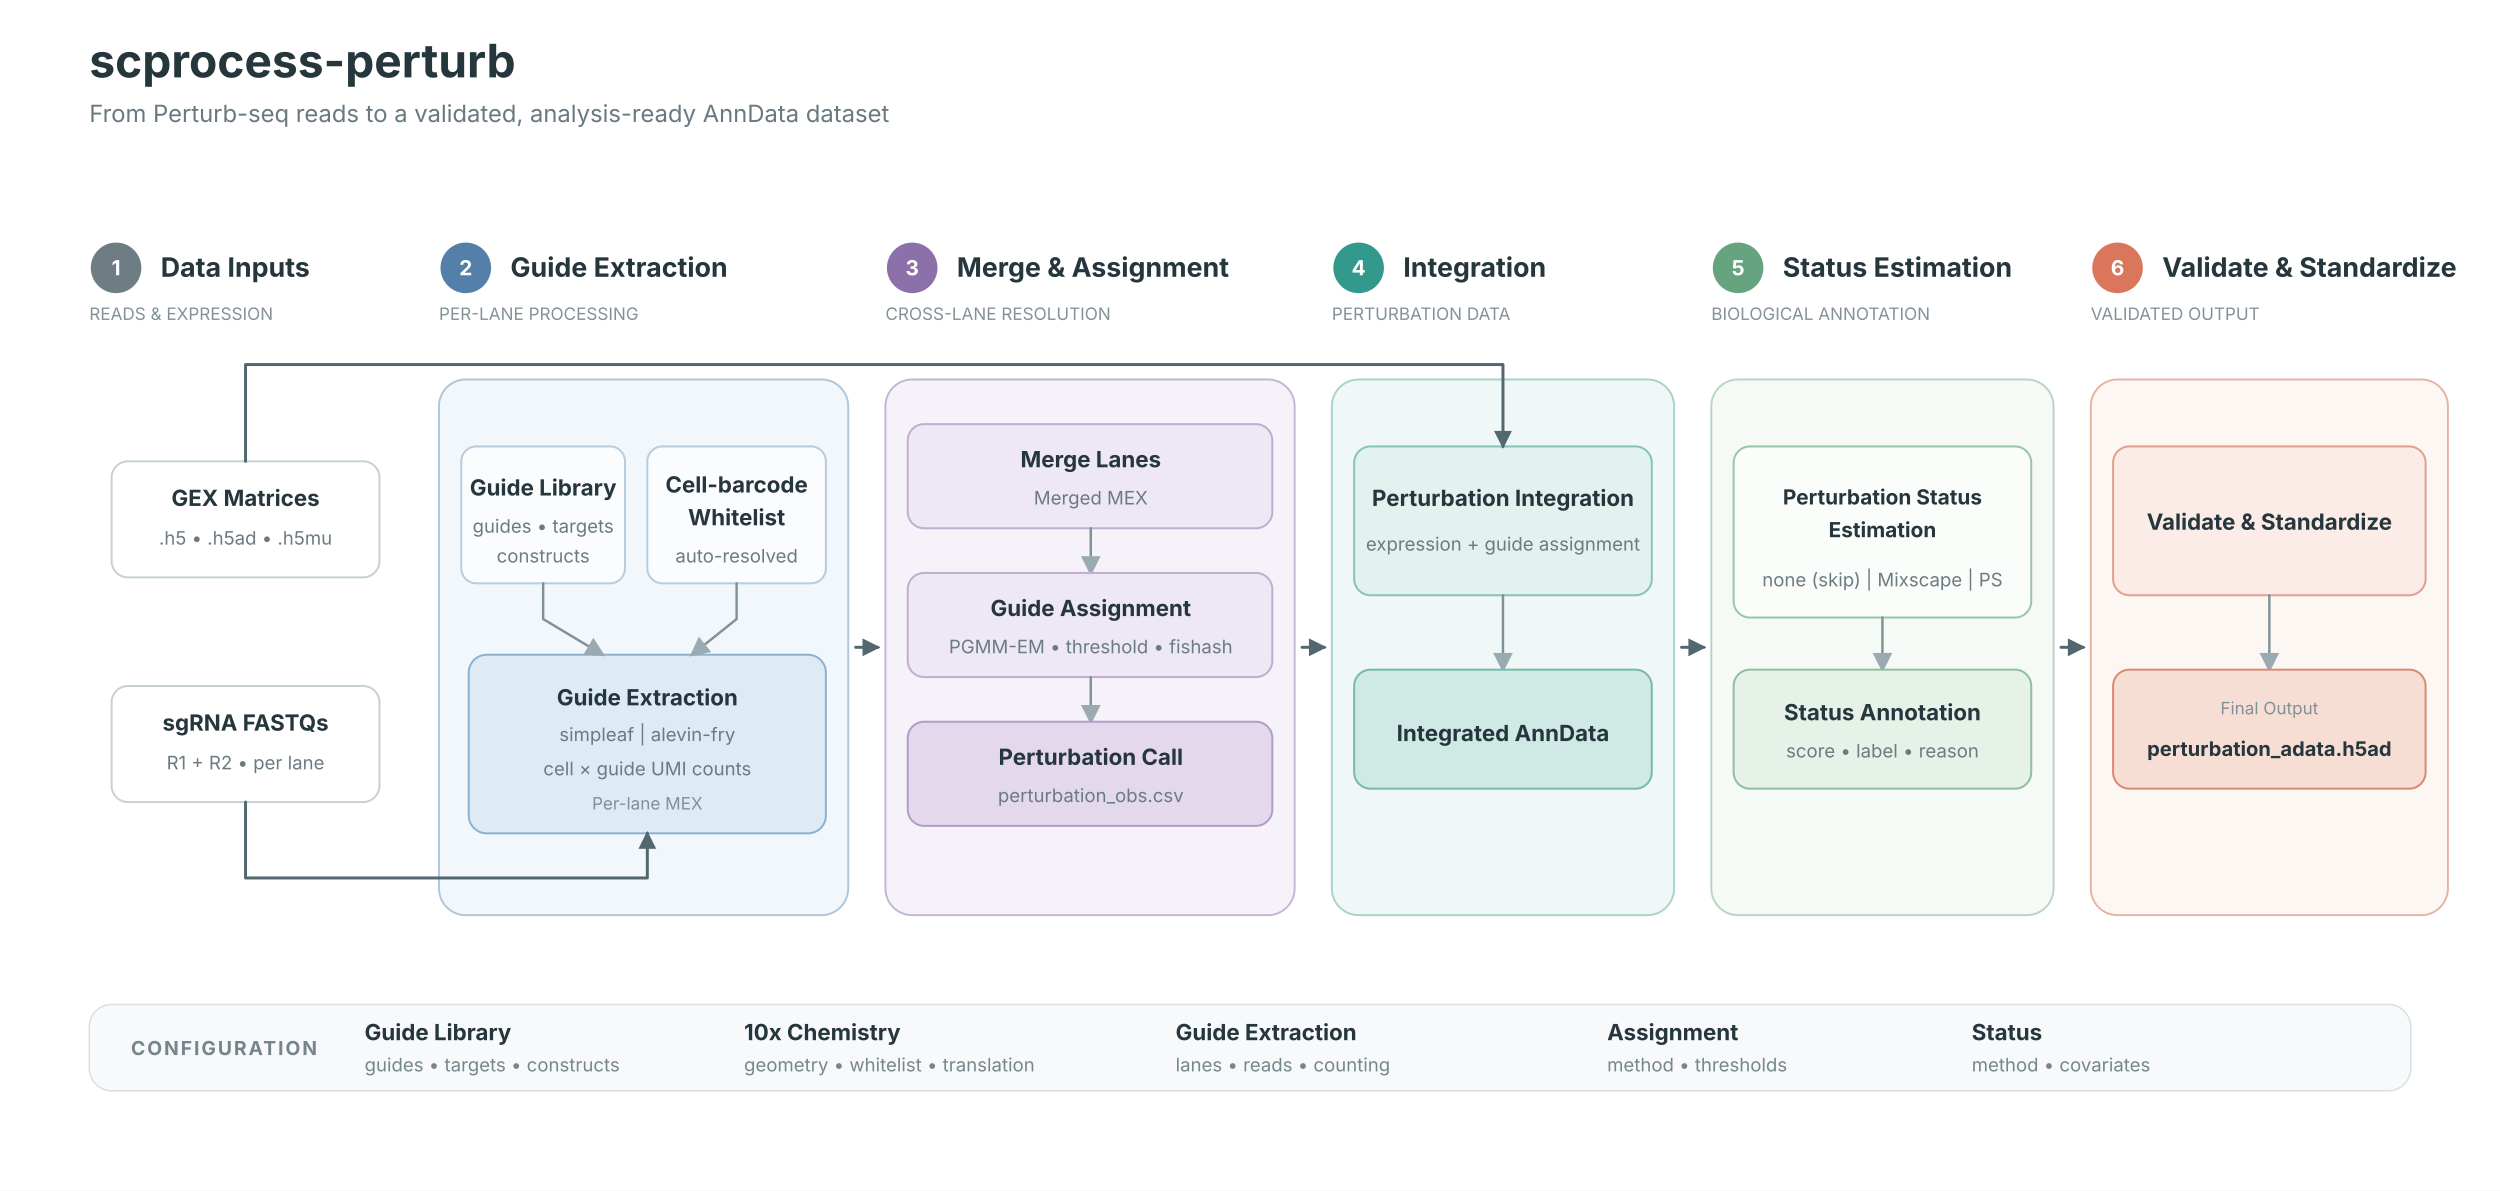
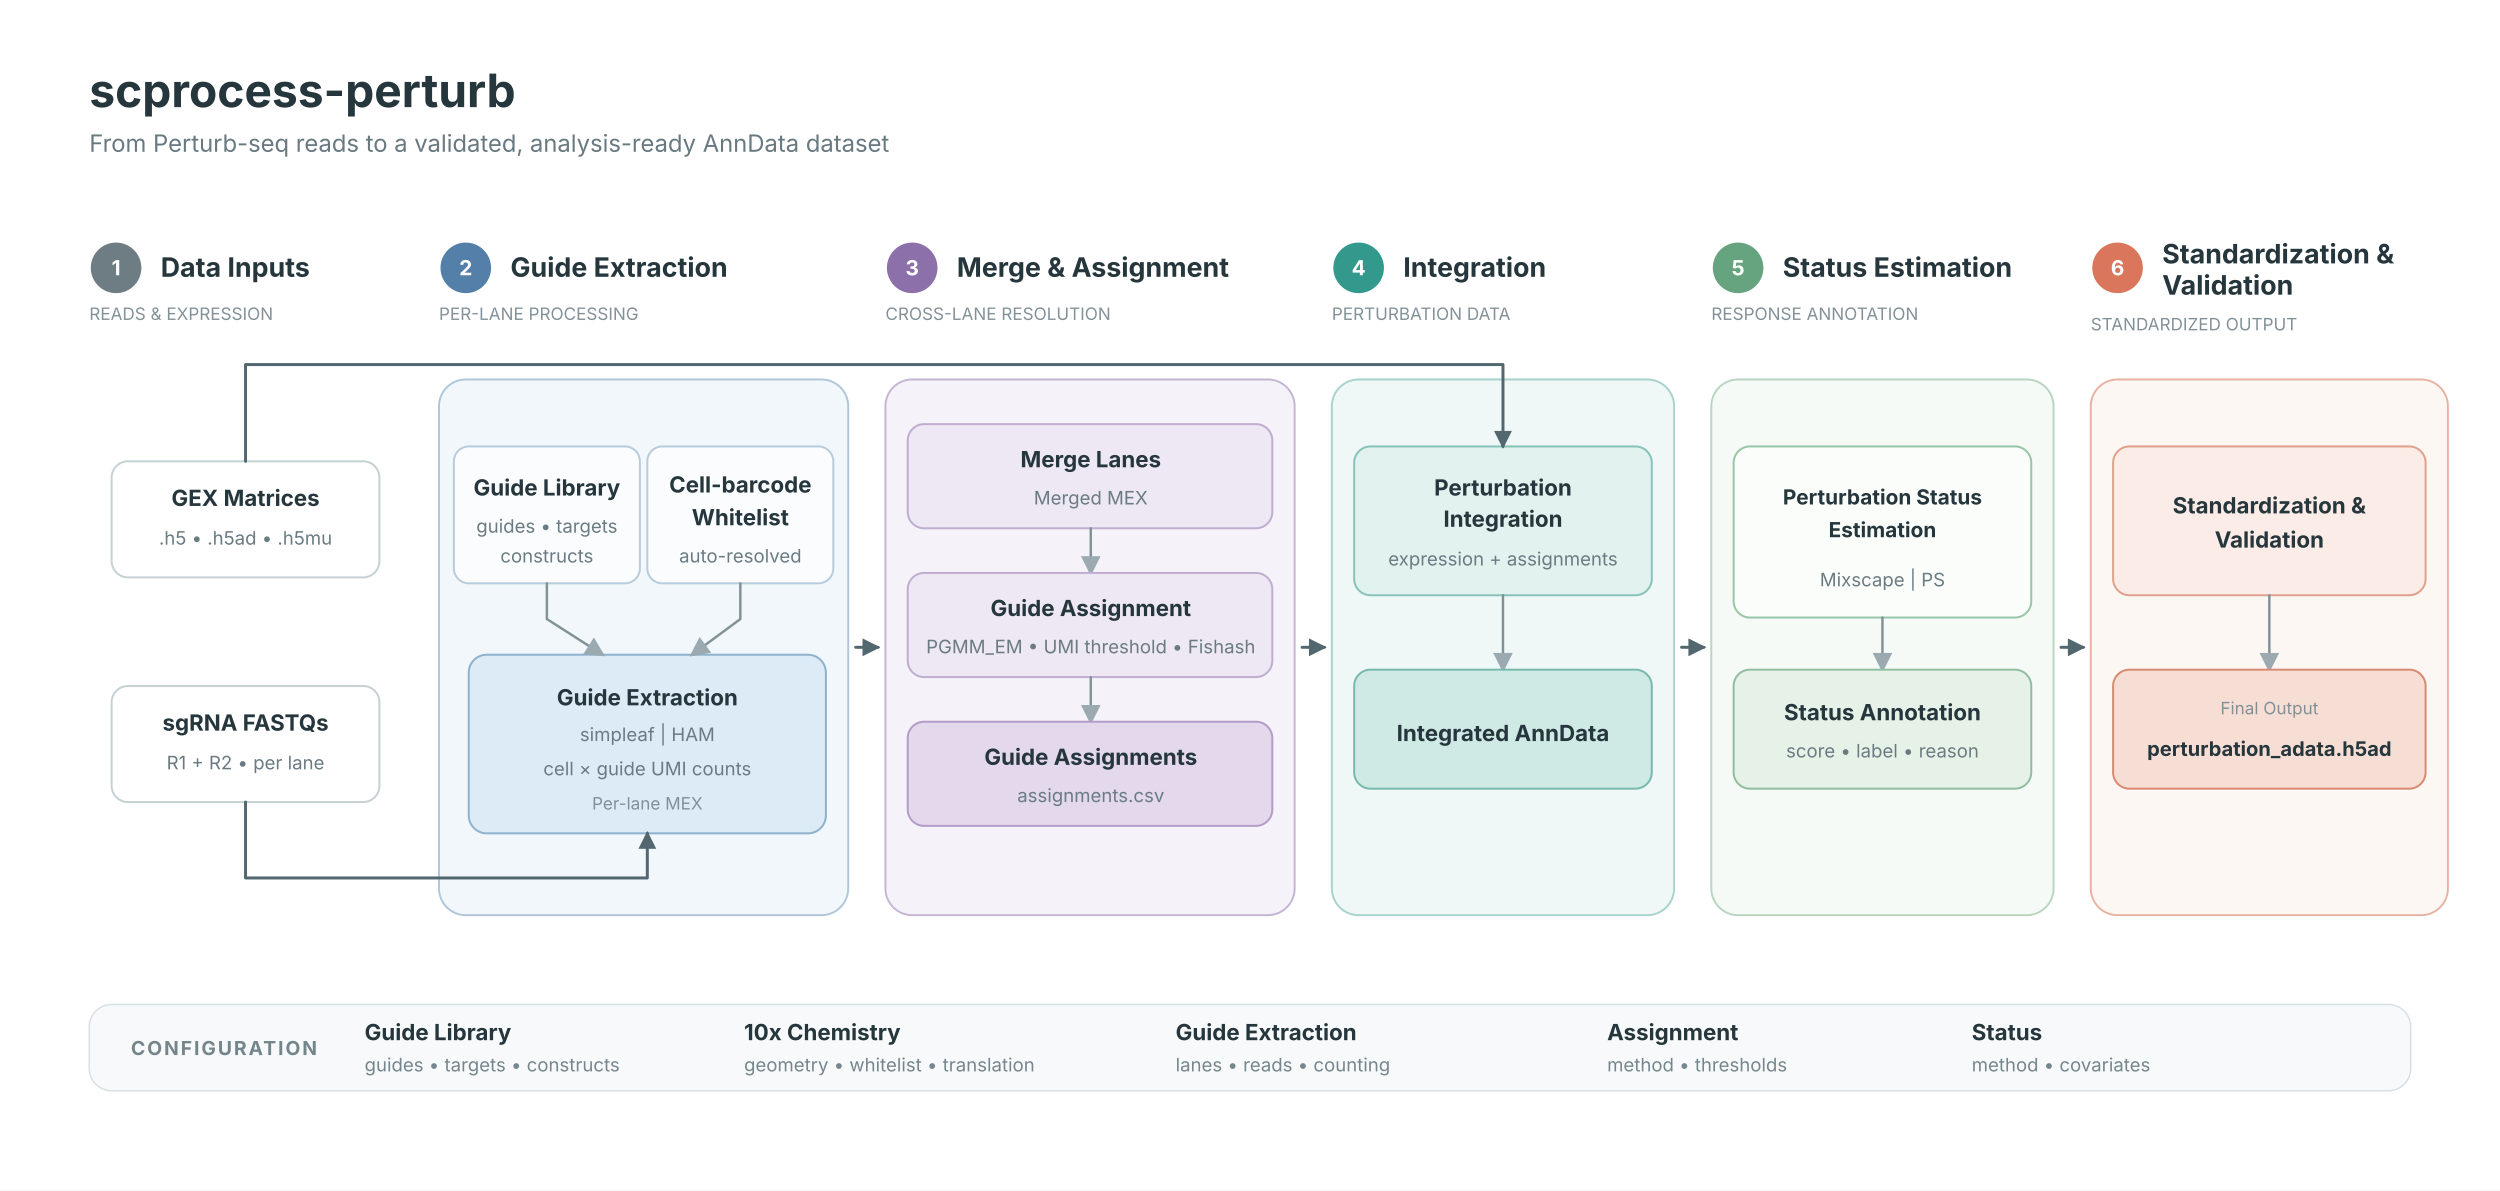
<svg xmlns="http://www.w3.org/2000/svg" width="1680" height="800" viewBox="0 0 1680 800">
  <defs>
    <marker id="arr" markerWidth="6" markerHeight="6" refX="5.2" refY="3" orient="auto" markerUnits="strokeWidth">
      <path d="M0 0L6 3L0 6Z" fill="#53676F" />
    </marker>
    <marker id="arr2" markerWidth="8" markerHeight="8" refX="6.8" refY="4" orient="auto" markerUnits="strokeWidth">
      <path d="M0 0L8 4L0 8Z" fill="#9AAAB0" />
    </marker>
    <style>
    text{font-family:Inter,"Helvetica Neue",Arial,sans-serif;fill:#26363D}.title{font-size:31px;font-weight:700}.subtitle{font-size:16px;fill:#687980}
    .cfg-label{font-size:13px;font-weight:700;letter-spacing:1.3px;fill:#74858C}.cfg-item{font-size:15px;font-weight:650}.cfg-note{font-size:12.5px;fill:#75868D}
    .stage-title{font-size:18px;font-weight:700}.stage-sub{font-size:11.5px;fill:#829198}.num{font-size:14px;font-weight:700;fill:#fff}
    .node-title{font-size:15px;font-weight:700}.node-sub{font-size:12.5px;fill:#6A7B82}.artifact-sub{font-size:11.5px;fill:#819097}
    .card{stroke-width:1.3}.node{stroke-width:1.35}.primary{fill:none;stroke:#53676F;stroke-width:2;stroke-linecap:round;stroke-linejoin:round;marker-end:url(#arr)}
    .inner{fill:none;stroke:#819198;stroke-width:1.65;stroke-linecap:round;stroke-linejoin:round;marker-end:url(#arr2)}
  </style>
  </defs>
  <rect width="1680" height="800" fill="#FFFFFF" />
-   <text x="60" y="52" class="title">scprocess-perturb</text>
-   <text x="60" y="82" class="subtitle">From Perturb-seq reads to a validated, analysis-ready AnnData dataset</text>
+   <text x="60" y="72" class="title">scprocess-perturb</text>
+   <text x="60" y="102" class="subtitle">From Perturb-seq reads to a validated, analysis-ready AnnData dataset</text>
  <g transform="translate(0,-60)">
    <g>
      <circle cx="78" cy="240" r="17" fill="#6E7D83" />
      <text x="78" y="245" text-anchor="middle" class="num">1</text>
      <text x="108" y="246" class="stage-title">Data Inputs</text>
      <text x="60" y="275" class="stage-sub">READS &amp; EXPRESSION</text>
    </g>
    <g>
      <circle cx="313" cy="240" r="17" fill="#547FA9" />
      <text x="313" y="245" text-anchor="middle" class="num">2</text>
      <text x="343" y="246" class="stage-title">Guide Extraction</text>
      <text x="295" y="275" class="stage-sub">PER-LANE PROCESSING</text>
    </g>
    <g>
      <circle cx="613" cy="240" r="17" fill="#8B70AA" />
      <text x="613" y="245" text-anchor="middle" class="num">3</text>
      <text x="643" y="246" class="stage-title">Merge &amp; Assignment</text>
      <text x="595" y="275" class="stage-sub">CROSS-LANE RESOLUTION</text>
    </g>
    <g>
      <circle cx="913" cy="240" r="17" fill="#32998C" />
      <text x="913" y="245" text-anchor="middle" class="num">4</text>
      <text x="943" y="246" class="stage-title">Integration</text>
      <text x="895" y="275" class="stage-sub">PERTURBATION DATA</text>
    </g>
    <g>
      <circle cx="1168" cy="240" r="17" fill="#65A47F" />
      <text x="1168" y="245" text-anchor="middle" class="num">5</text>
      <text x="1198" y="246" class="stage-title">Status Estimation</text>
-       <text x="1150" y="275" class="stage-sub">BIOLOGICAL ANNOTATION</text>
+       <text x="1150" y="275" class="stage-sub">RESPONSE ANNOTATION</text>
    </g>
    <g>
      <circle cx="1423" cy="240" r="17" fill="#D9765B" />
      <text x="1423" y="245" text-anchor="middle" class="num">6</text>
-       <text x="1453" y="246" class="stage-title">Validate &amp; Standardize</text>
-       <text x="1405" y="275" class="stage-sub">VALIDATED OUTPUT</text>
+       <text x="1453" y="237" class="stage-title">Standardization &amp;</text>
+       <text x="1453" y="258" class="stage-title">Validation</text>
+       <text x="1405" y="282" class="stage-sub">STANDARDIZED OUTPUT</text>
    </g>
    <rect x="295" y="315" width="275" height="360" rx="18" class="card" fill="#F2F7FB" stroke="#AFC6DA" />
    <rect x="595" y="315" width="275" height="360" rx="18" class="card" fill="#F6F2F9" stroke="#C5B5D5" />
    <rect x="895" y="315" width="230" height="360" rx="18" class="card" fill="#EFF8F6" stroke="#A8D2CB" />
    <rect x="1150" y="315" width="230" height="360" rx="18" class="card" fill="#F5FAF6" stroke="#B8D5C1" />
    <rect x="1405" y="315" width="240" height="360" rx="18" class="card" fill="#FDF7F4" stroke="#E8B2A2" />
    <rect x="75" y="370" width="180" height="78" rx="11" class="node" fill="#fff" stroke="#C6D1D5" />
    <text x="165" y="400" text-anchor="middle" class="node-title">GEX Matrices</text>
    <text x="165" y="426" text-anchor="middle" class="node-sub">.h5 • .h5ad • .h5mu</text>
    <rect x="75" y="521" width="180" height="78" rx="11" class="node" fill="#fff" stroke="#C6D1D5" />
    <text x="165" y="551" text-anchor="middle" class="node-title">sgRNA FASTQs</text>
    <text x="165" y="577" text-anchor="middle" class="node-sub">R1 + R2 • per lane</text>
-     <rect x="310" y="360" width="110" height="92" rx="10" class="node" fill="#FAFCFE" stroke="#B8CCDC" />
-     <text x="365" y="393" text-anchor="middle" class="node-title">Guide Library</text>
-     <text x="365" y="418" text-anchor="middle" class="node-sub">guides • targets</text>
-     <text x="365" y="438" text-anchor="middle" class="node-sub">constructs</text>
-     <rect x="435" y="360" width="120" height="92" rx="10" class="node" fill="#FAFCFE" stroke="#B8CCDC" />
-     <text x="495" y="391" text-anchor="middle" class="node-title">Cell-barcode</text>
-     <text x="495" y="413" text-anchor="middle" class="node-title">Whitelist</text>
-     <text x="495" y="438" text-anchor="middle" class="node-sub">auto-resolved</text>
+     <rect x="305" y="360" width="125" height="92" rx="10" class="node" fill="#FAFCFE" stroke="#B8CCDC" />
+     <text x="367.5" y="393" text-anchor="middle" class="node-title">Guide Library</text>
+     <text x="367.5" y="418" text-anchor="middle" class="node-sub">guides • targets</text>
+     <text x="367.5" y="438" text-anchor="middle" class="node-sub">constructs</text>
+     <rect x="435" y="360" width="125" height="92" rx="10" class="node" fill="#FAFCFE" stroke="#B8CCDC" />
+     <text x="497.5" y="391" text-anchor="middle" class="node-title">Cell-barcode</text>
+     <text x="497.5" y="413" text-anchor="middle" class="node-title">Whitelist</text>
+     <text x="497.5" y="438" text-anchor="middle" class="node-sub">auto-resolved</text>
    <rect x="315" y="500" width="240" height="120" rx="12" class="node" fill="#DCEBF5" stroke="#8EB2CE" />
    <text x="435" y="534" text-anchor="middle" class="node-title">Guide Extraction</text>
-     <text x="435" y="558" text-anchor="middle" class="node-sub">simpleaf | alevin-fry</text>
+     <text x="435" y="558" text-anchor="middle" class="node-sub">simpleaf | HAM</text>
    <text x="435" y="581" text-anchor="middle" class="node-sub">cell × guide UMI counts</text>
    <text x="435" y="604" text-anchor="middle" class="artifact-sub">Per-lane MEX</text>
-     <path d="M365 452V476L405 500" class="inner" />
-     <path d="M495 452V476L465 500" class="inner" />
+     <path d="M367.5 452V476L405 500" class="inner" />
+     <path d="M497.5 452V476L465 500" class="inner" />
    <rect x="610" y="345" width="245" height="70" rx="11" class="node" fill="#EEE7F4" stroke="#BFAED0" />
    <text x="733" y="374" text-anchor="middle" class="node-title">Merge Lanes</text>
    <text x="733" y="399" text-anchor="middle" class="node-sub">Merged MEX</text>
    <path d="M733 415V445" class="inner" />
    <rect x="610" y="445" width="245" height="70" rx="11" class="node" fill="#EEE7F4" stroke="#BFAED0" />
    <text x="733" y="474" text-anchor="middle" class="node-title">Guide Assignment</text>
-     <text x="733" y="499" text-anchor="middle" class="node-sub">PGMM-EM • threshold • fishash</text>
+     <text x="733" y="499" text-anchor="middle" class="node-sub">PGMM_EM • UMI threshold • Fishash</text>
    <path d="M733 515V545" class="inner" />
    <rect x="610" y="545" width="245" height="70" rx="11" class="node" fill="#E3D8EC" stroke="#B49CC9" />
-     <text x="733" y="574" text-anchor="middle" class="node-title">Perturbation Call</text>
-     <text x="733" y="599" text-anchor="middle" class="node-sub">perturbation_obs.csv</text>
+     <text x="733" y="574" text-anchor="middle" class="node-title">Guide Assignments</text>
+     <text x="733" y="599" text-anchor="middle" class="node-sub">assignments.csv</text>
    <rect x="910" y="360" width="200" height="100" rx="11" class="node" fill="#E1F2EF" stroke="#88C3B9" />
-     <text x="1010" y="400" text-anchor="middle" class="node-title">Perturbation Integration</text>
-     <text x="1010" y="430" text-anchor="middle" class="node-sub">expression + guide assignment</text>
+     <text x="1010" y="393" text-anchor="middle" class="node-title">Perturbation</text>
+     <text x="1010" y="414" text-anchor="middle" class="node-title">Integration</text>
+     <text x="1010" y="440" text-anchor="middle" class="node-sub">expression + assignments</text>
    <path d="M1010 460V510" class="inner" />
    <rect x="910" y="510" width="200" height="80" rx="11" class="node" fill="#CFE9E4" stroke="#78B9AE" />
    <text x="1010" y="558" text-anchor="middle" class="node-title">Integrated AnnData</text>
    <rect x="1165" y="360" width="200" height="115" rx="11" class="node" fill="#FBFDFB" stroke="#99C5A8" />
    <text x="1265" y="399" text-anchor="middle" font-size="14" font-weight="700">Perturbation Status</text>
    <text x="1265" y="421" text-anchor="middle" font-size="14" font-weight="700">Estimation</text>
-     <text x="1265" y="454" text-anchor="middle" class="node-sub">none (skip) | Mixscape | PS</text>
+     <text x="1265" y="454" text-anchor="middle" class="node-sub">Mixscape | PS</text>
    <path d="M1265 475V510" class="inner" />
    <rect x="1165" y="510" width="200" height="80" rx="11" class="node" fill="#E6F2E8" stroke="#91BDA0" />
    <text x="1265" y="544" text-anchor="middle" class="node-title">Status Annotation</text>
    <text x="1265" y="569" text-anchor="middle" class="node-sub">score • label • reason</text>
    <rect x="1420" y="360" width="210" height="100" rx="11" class="node" fill="#FBECE7" stroke="#E1A08D" />
-     <text x="1525" y="416" text-anchor="middle" class="node-title">Validate &amp; Standardize</text>
+     <text x="1525" y="405" text-anchor="middle" class="node-title">Standardization &amp;</text>
+     <text x="1525" y="428" text-anchor="middle" class="node-title">Validation</text>
    <path d="M1525 460V510" class="inner" />
    <rect x="1420" y="510" width="210" height="80" rx="11" class="node" fill="#F7DED5" stroke="#D98A72" />
    <text x="1525" y="540" text-anchor="middle" class="artifact-sub">Final Output</text>
    <text x="1525" y="568" text-anchor="middle" font-size="13.5" font-weight="700" fill="#9E4E39">perturbation_adata.h5ad</text>
    <path d="M575 495H590" class="primary" />
    <path d="M875 495H890" class="primary" />
    <path d="M1130 495H1145" class="primary" />
    <path d="M1385 495H1400" class="primary" />
    <path d="M165 370V305H1010V360" class="primary" />
    <path d="M165 599V650H435V620" class="primary" />
  </g>
  <rect x="60" y="675" width="1560" height="58" rx="15" fill="#F7F9FA" stroke="#D7E0E3" />
  <text x="88" y="709" class="cfg-label">CONFIGURATION</text>
  <text x="245" y="699" class="cfg-item">Guide Library</text>
  <text x="245" y="720" class="cfg-note">guides • targets • constructs</text>
  <text x="500" y="699" class="cfg-item">10x Chemistry</text>
  <text x="500" y="720" class="cfg-note">geometry • whitelist • translation</text>
  <text x="790" y="699" class="cfg-item">Guide Extraction</text>
  <text x="790" y="720" class="cfg-note">lanes • reads • counting</text>
  <text x="1080" y="699" class="cfg-item">Assignment</text>
  <text x="1080" y="720" class="cfg-note">method • thresholds</text>
  <text x="1325" y="699" class="cfg-item">Status</text>
  <text x="1325" y="720" class="cfg-note">method • covariates</text>
</svg>
